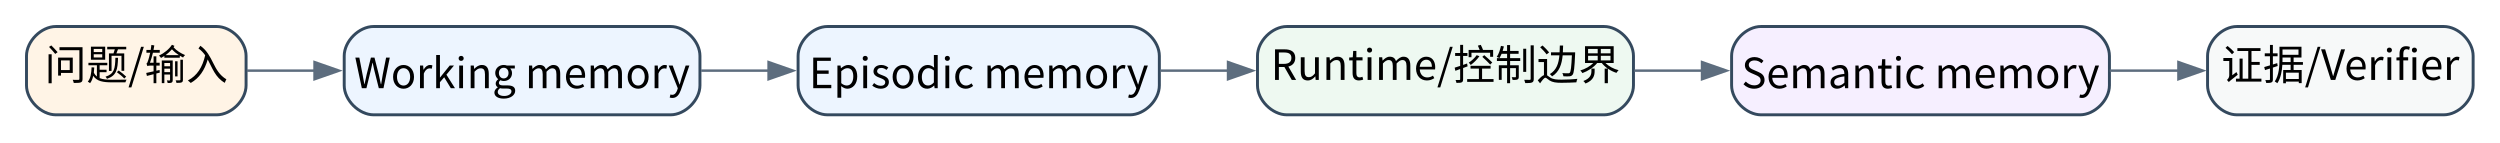
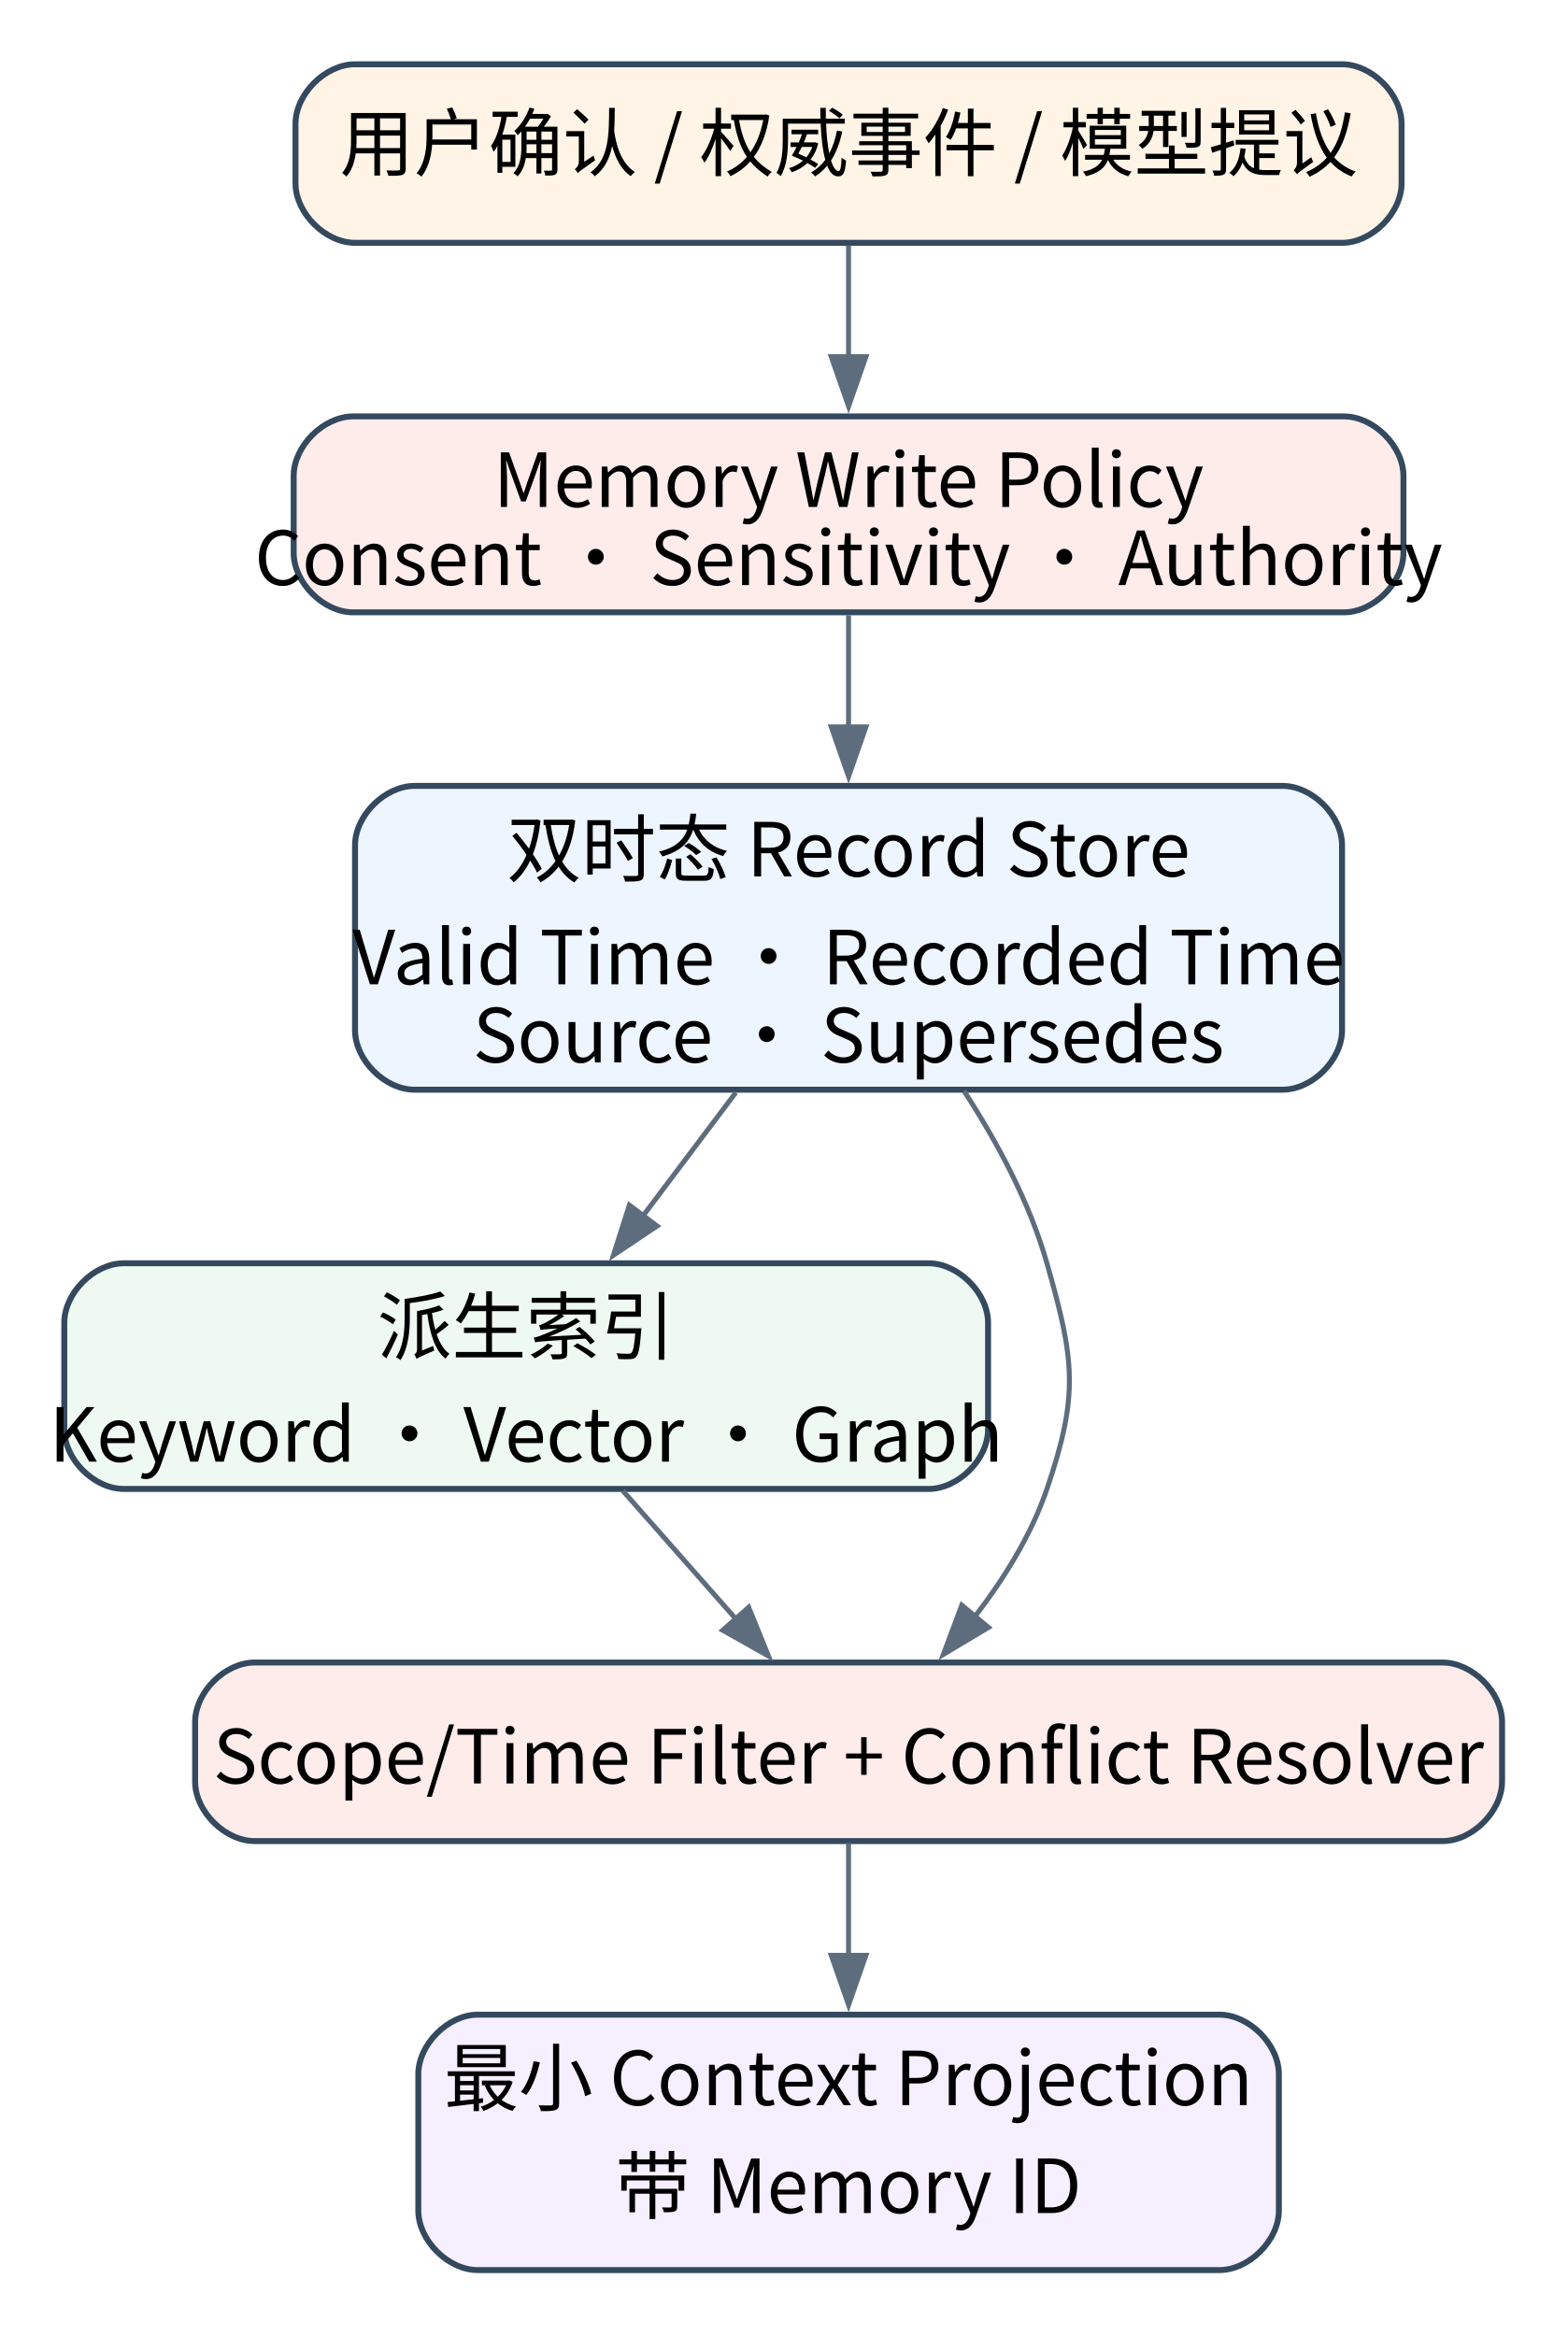
- <svg xmlns="http://www.w3.org/2000/svg" width="1019pt" height="58pt" viewBox="0.00 0.00 1019.00 58.00">
-   <g id="graph0" class="graph" transform="scale(1 1) rotate(0) translate(10.8 46.8)">
+ <svg xmlns="http://www.w3.org/2000/svg" width="316pt" height="471pt" viewBox="0.00 0.00 316.00 471.00">
+   <g id="graph0" class="graph" transform="scale(1 1) rotate(0) translate(12.96 457.71)">
    <g id="node1" class="node">
-       <path fill="#fff4e6" stroke="#34495e" stroke-width="1.2" d="M77.5,-36C77.5,-36 12,-36 12,-36 6,-36 0,-30 0,-24 0,-24 0,-12 0,-12 0,-6 6,0 12,0 12,0 77.5,0 77.5,0 83.5,0 89.5,-6 89.5,-12 89.5,-12 89.5,-24 89.5,-24 89.5,-30 83.5,-36 77.5,-36" />
-       <text xml:space="preserve" text-anchor="middle" x="44.75" y="-14.22" font-family="Noto Sans CJK SC" font-size="17.00">问题/输入</text>
+       <path fill="#fff4e6" stroke="#34495e" stroke-width="1.2" d="M257.62,-444.75C257.62,-444.75 58.63,-444.75 58.63,-444.75 52.62,-444.75 46.62,-438.75 46.62,-432.75 46.62,-432.75 46.62,-420.75 46.62,-420.75 46.62,-414.75 52.62,-408.75 58.62,-408.75 58.62,-408.75 257.62,-408.75 257.62,-408.75 263.62,-408.75 269.62,-414.75 269.62,-420.75 269.62,-420.75 269.62,-432.75 269.62,-432.75 269.62,-438.75 263.62,-444.75 257.62,-444.75" />
+       <text xml:space="preserve" text-anchor="middle" x="158.12" y="-423.38" font-family="Noto Sans CJK SC" font-size="15.00">用户确认 / 权威事件 / 模型提议</text>
    </g>
    <g id="node2" class="node">
-       <path fill="#edf5ff" stroke="#34495e" stroke-width="1.2" d="M262.5,-36C262.5,-36 141.5,-36 141.5,-36 135.5,-36 129.5,-30 129.5,-24 129.5,-24 129.5,-12 129.5,-12 129.5,-6 135.5,0 141.5,0 141.5,0 262.5,0 262.5,0 268.5,0 274.5,-6 274.5,-12 274.5,-12 274.5,-24 274.5,-24 274.5,-30 268.5,-36 262.5,-36" />
-       <text xml:space="preserve" text-anchor="middle" x="202" y="-10.85" font-family="Noto Sans CJK SC" font-size="17.00">Working memory</text>
+       <path fill="#fdecea" stroke="#34495e" stroke-width="1.2" d="M258,-373.75C258,-373.75 58.25,-373.75 58.25,-373.75 52.25,-373.75 46.25,-367.75 46.25,-361.75 46.25,-361.75 46.25,-346.25 46.25,-346.25 46.25,-340.25 52.25,-334.25 58.25,-334.25 58.25,-334.25 258,-334.25 258,-334.25 264,-334.25 270,-340.25 270,-346.25 270,-346.25 270,-361.75 270,-361.75 270,-367.75 264,-373.75 258,-373.75" />
+       <text xml:space="preserve" text-anchor="middle" x="158.12" y="-355.5" font-family="Noto Sans CJK SC" font-size="15.00">Memory Write Policy</text>
+       <text xml:space="preserve" text-anchor="middle" x="158.12" y="-339.75" font-family="Noto Sans CJK SC" font-size="15.00">Consent · Sensitivity · Authority</text>
    </g>
    <g id="edge1" class="edge">
-       <path fill="none" stroke="#5d6d7e" d="M89.82,-18C98.59,-18 108.06,-18 117.64,-18" />
-       <polygon fill="#5d6d7e" stroke="#5d6d7e" points="117.4,-21.5 127.4,-18 117.4,-14.5 117.4,-21.5" />
+       <path fill="none" stroke="#5d6d7e" d="M158.12,-408.26C158.12,-401.41 158.12,-393.35 158.12,-385.6" />
+       <polygon fill="#5d6d7e" stroke="#5d6d7e" points="161.63,-385.79 158.13,-375.79 154.63,-385.79 161.63,-385.79" />
    </g>
    <g id="node3" class="node">
-       <path fill="#edf5ff" stroke="#34495e" stroke-width="1.2" d="M449.75,-36C449.75,-36 326.5,-36 326.5,-36 320.5,-36 314.5,-30 314.5,-24 314.5,-24 314.5,-12 314.5,-12 314.5,-6 320.5,0 326.5,0 326.5,0 449.75,0 449.75,0 455.75,0 461.75,-6 461.75,-12 461.75,-12 461.75,-24 461.75,-24 461.75,-30 455.75,-36 449.75,-36" />
-       <text xml:space="preserve" text-anchor="middle" x="388.12" y="-10.85" font-family="Noto Sans CJK SC" font-size="17.00">Episodic memory</text>
+       <path fill="#edf5ff" stroke="#34495e" stroke-width="1.2" d="M245.62,-299.25C245.62,-299.25 70.63,-299.25 70.63,-299.25 64.62,-299.25 58.62,-293.25 58.62,-287.25 58.62,-287.25 58.62,-250 58.62,-250 58.62,-244 64.62,-238 70.62,-238 70.62,-238 245.62,-238 245.62,-238 251.62,-238 257.62,-244 257.62,-250 257.62,-250 257.62,-287.25 257.62,-287.25 257.62,-293.25 251.62,-299.25 245.62,-299.25" />
+       <text xml:space="preserve" text-anchor="middle" x="158.12" y="-281" font-family="Noto Sans CJK SC" font-size="15.00">双时态 Record Store</text>
+       <text xml:space="preserve" text-anchor="middle" x="158.12" y="-259.25" font-family="Noto Sans CJK SC" font-size="15.00">Valid Time · Recorded Time</text>
+       <text xml:space="preserve" text-anchor="middle" x="158.12" y="-243.5" font-family="Noto Sans CJK SC" font-size="15.00">Source · Supersedes</text>
    </g>
    <g id="edge2" class="edge">
-       <path fill="none" stroke="#5d6d7e" d="M274.98,-18C284.09,-18 293.47,-18 302.75,-18" />
-       <polygon fill="#5d6d7e" stroke="#5d6d7e" points="302.47,-21.5 312.47,-18 302.47,-14.5 302.47,-21.5" />
+       <path fill="none" stroke="#5d6d7e" d="M158.12,-333.66C158.12,-326.88 158.12,-318.97 158.12,-311.07" />
+       <polygon fill="#5d6d7e" stroke="#5d6d7e" points="161.63,-311.15 158.13,-301.15 154.63,-311.15 161.63,-311.15" />
    </g>
    <g id="node4" class="node">
-       <path fill="#eef9f1" stroke="#34495e" stroke-width="1.2" d="M643,-36C643,-36 513.75,-36 513.75,-36 507.75,-36 501.75,-30 501.75,-24 501.75,-24 501.75,-12 501.75,-12 501.75,-6 507.75,0 513.75,0 513.75,0 643,0 643,0 649,0 655,-6 655,-12 655,-12 655,-24 655,-24 655,-30 649,-36 643,-36" />
-       <text xml:space="preserve" text-anchor="middle" x="578.38" y="-14.22" font-family="Noto Sans CJK SC" font-size="17.00">Runtime/控制边界</text>
+       <path fill="#eef9f1" stroke="#34495e" stroke-width="1.2" d="M174.25,-203C174.25,-203 12,-203 12,-203 6,-203 0,-197 0,-191 0,-191 0,-169.5 0,-169.5 0,-163.5 6,-157.5 12,-157.5 12,-157.5 174.25,-157.5 174.25,-157.5 180.25,-157.5 186.25,-163.5 186.25,-169.5 186.25,-169.5 186.25,-191 186.25,-191 186.25,-197 180.25,-203 174.25,-203" />
+       <text xml:space="preserve" text-anchor="middle" x="93.12" y="-184.75" font-family="Noto Sans CJK SC" font-size="15.00">派生索引</text>
+       <text xml:space="preserve" text-anchor="middle" x="93.12" y="-163" font-family="Noto Sans CJK SC" font-size="15.00">Keyword · Vector · Graph</text>
    </g>
    <g id="edge3" class="edge">
-       <path fill="none" stroke="#5d6d7e" d="M462.18,-18C471.29,-18 480.68,-18 489.98,-18" />
-       <polygon fill="#5d6d7e" stroke="#5d6d7e" points="489.74,-21.5 499.74,-18 489.74,-14.5 489.74,-21.5" />
+       <path fill="none" stroke="#5d6d7e" d="M135.39,-237.42C129.34,-229.37 122.79,-220.67 116.69,-212.57" />
+       <polygon fill="#5d6d7e" stroke="#5d6d7e" points="119.52,-210.51 110.71,-204.62 113.93,-214.72 119.52,-210.51" />
    </g>
    <g id="node5" class="node">
-       <path fill="#f6efff" stroke="#34495e" stroke-width="1.2" d="M837,-36C837,-36 707,-36 707,-36 701,-36 695,-30 695,-24 695,-24 695,-12 695,-12 695,-6 701,0 707,0 707,0 837,0 837,0 843,0 849,-6 849,-12 849,-12 849,-24 849,-24 849,-30 843,-36 837,-36" />
-       <text xml:space="preserve" text-anchor="middle" x="772" y="-10.85" font-family="Noto Sans CJK SC" font-size="17.00">Semantic memory</text>
+       <path fill="#fdecea" stroke="#34495e" stroke-width="1.2" d="M277.88,-122.5C277.88,-122.5 38.38,-122.5 38.38,-122.5 32.38,-122.5 26.38,-116.5 26.38,-110.5 26.38,-110.5 26.38,-98.5 26.38,-98.5 26.38,-92.5 32.38,-86.5 38.38,-86.5 38.38,-86.5 277.88,-86.5 277.88,-86.5 283.88,-86.5 289.88,-92.5 289.88,-98.5 289.88,-98.5 289.88,-110.5 289.88,-110.5 289.88,-116.5 283.88,-122.5 277.88,-122.5" />
+       <text xml:space="preserve" text-anchor="middle" x="158.12" y="-98.12" font-family="Noto Sans CJK SC" font-size="15.00">Scope/Time Filter + Conflict Resolver</text>
+     </g>
+     <g id="edge6" class="edge">
+       <path fill="none" stroke="#5d6d7e" d="M181.41,-237.73C188.17,-227.32 194.66,-215.18 198.12,-203 203.66,-183.55 204.64,-176.65 198.12,-157.5 195,-148.3 189.51,-139.46 183.59,-131.76" />
+       <polygon fill="#5d6d7e" stroke="#5d6d7e" points="186.33,-129.58 177.24,-124.14 180.95,-134.06 186.33,-129.58" />
    </g>
    <g id="edge4" class="edge">
-       <path fill="none" stroke="#5d6d7e" d="M655.39,-18C664.52,-18 673.91,-18 683.2,-18" />
-       <polygon fill="#5d6d7e" stroke="#5d6d7e" points="682.94,-21.5 692.94,-18 682.94,-14.5 682.94,-21.5" />
+       <path fill="none" stroke="#5d6d7e" d="M112.63,-157.12C119.84,-148.94 128.08,-139.59 135.55,-131.11" />
+       <polygon fill="#5d6d7e" stroke="#5d6d7e" points="137.99,-133.64 141.97,-123.82 132.74,-129.01 137.99,-133.64" />
    </g>
    <g id="node6" class="node">
-       <path fill="#f7f9f9" stroke="#34495e" stroke-width="1.2" d="M985.25,-36C985.25,-36 901,-36 901,-36 895,-36 889,-30 889,-24 889,-24 889,-12 889,-12 889,-6 895,0 901,0 901,0 985.25,0 985.25,0 991.25,0 997.25,-6 997.25,-12 997.25,-12 997.25,-24 997.25,-24 997.25,-30 991.25,-36 985.25,-36" />
-       <text xml:space="preserve" text-anchor="middle" x="943.12" y="-14.22" font-family="Noto Sans CJK SC" font-size="17.00">证据/Verifier</text>
+       <path fill="#f6efff" stroke="#34495e" stroke-width="1.2" d="M232.88,-51.5C232.88,-51.5 83.38,-51.5 83.38,-51.5 77.38,-51.5 71.38,-45.5 71.38,-39.5 71.38,-39.5 71.38,-12 71.38,-12 71.38,-6 77.38,0 83.38,0 83.38,0 232.88,0 232.88,0 238.88,0 244.88,-6 244.88,-12 244.88,-12 244.88,-39.5 244.88,-39.5 244.88,-45.5 238.88,-51.5 232.88,-51.5" />
+       <text xml:space="preserve" text-anchor="middle" x="158.12" y="-33.25" font-family="Noto Sans CJK SC" font-size="15.00">最小 Context Projection</text>
+       <text xml:space="preserve" text-anchor="middle" x="158.12" y="-11.5" font-family="Noto Sans CJK SC" font-size="15.00">带 Memory ID</text>
    </g>
    <g id="edge5" class="edge">
-       <path fill="none" stroke="#5d6d7e" d="M849.15,-18C858.52,-18 868.03,-18 877.21,-18" />
-       <polygon fill="#5d6d7e" stroke="#5d6d7e" points="877.12,-21.5 887.12,-18 877.12,-14.5 877.12,-21.5" />
+       <path fill="none" stroke="#5d6d7e" d="M158.12,-86.08C158.12,-79.31 158.12,-71.28 158.12,-63.35" />
+       <polygon fill="#5d6d7e" stroke="#5d6d7e" points="161.63,-63.47 158.13,-53.47 154.63,-63.47 161.63,-63.47" />
    </g>
  </g>
</svg>
